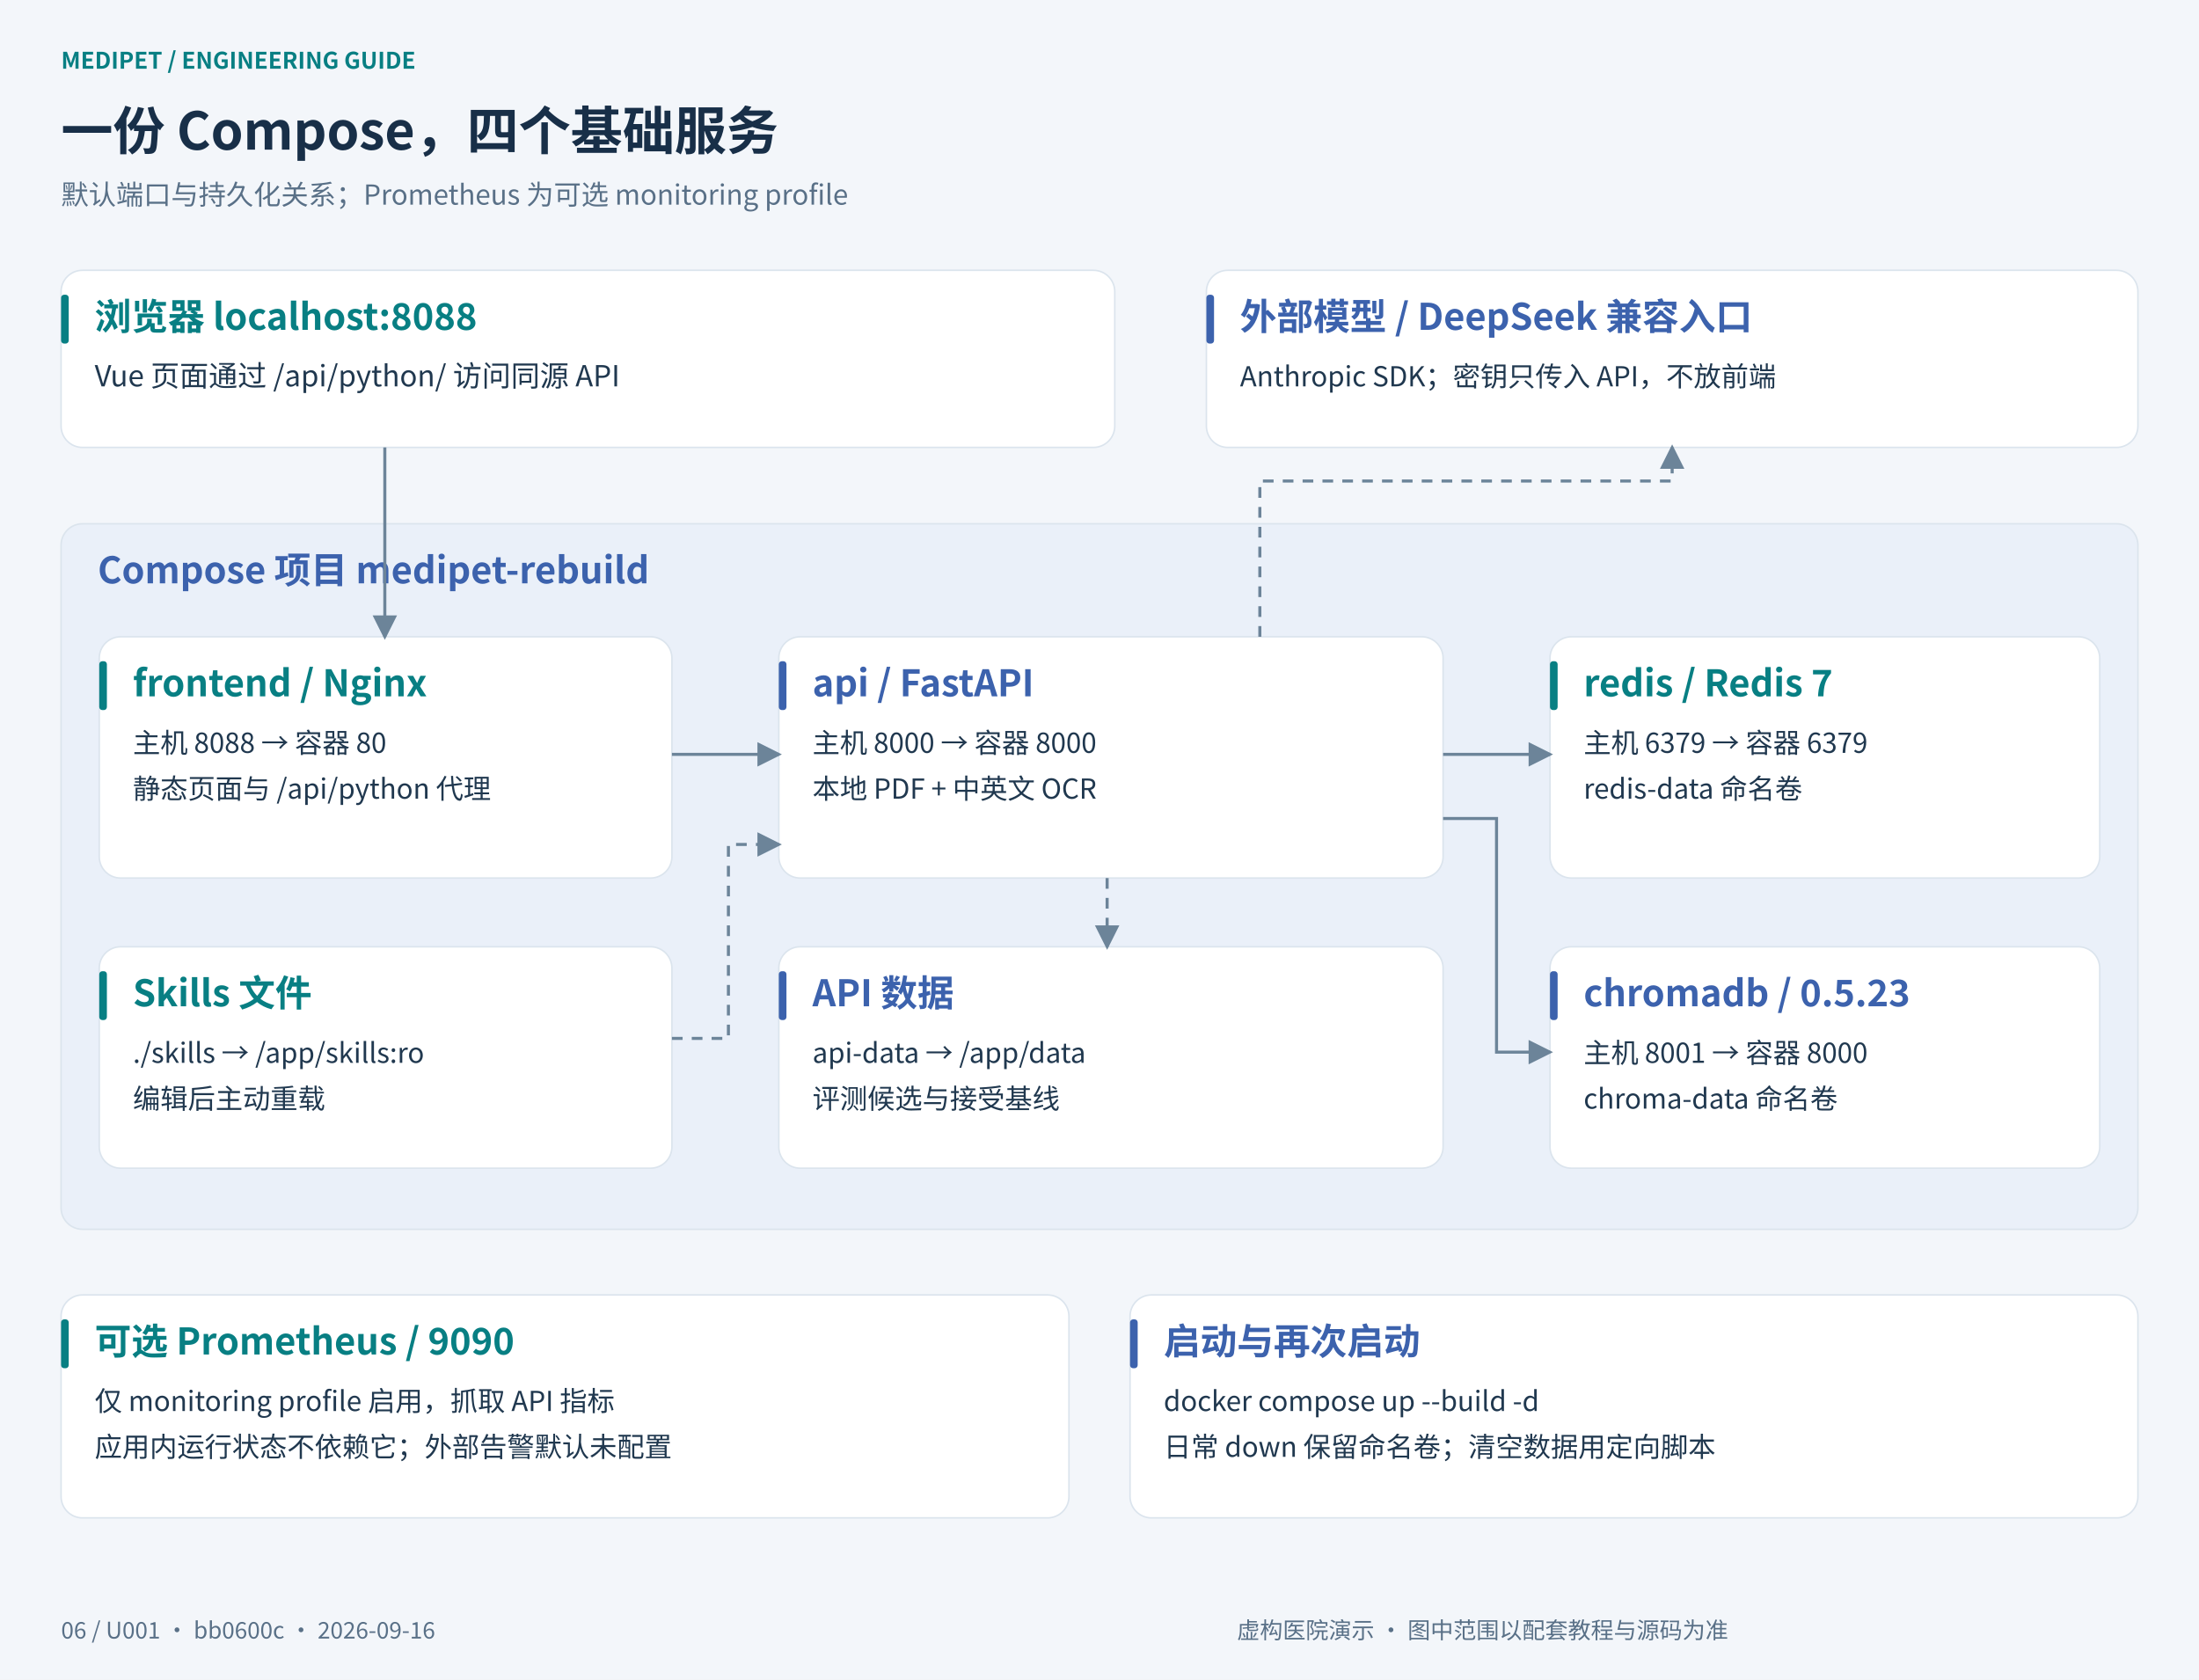
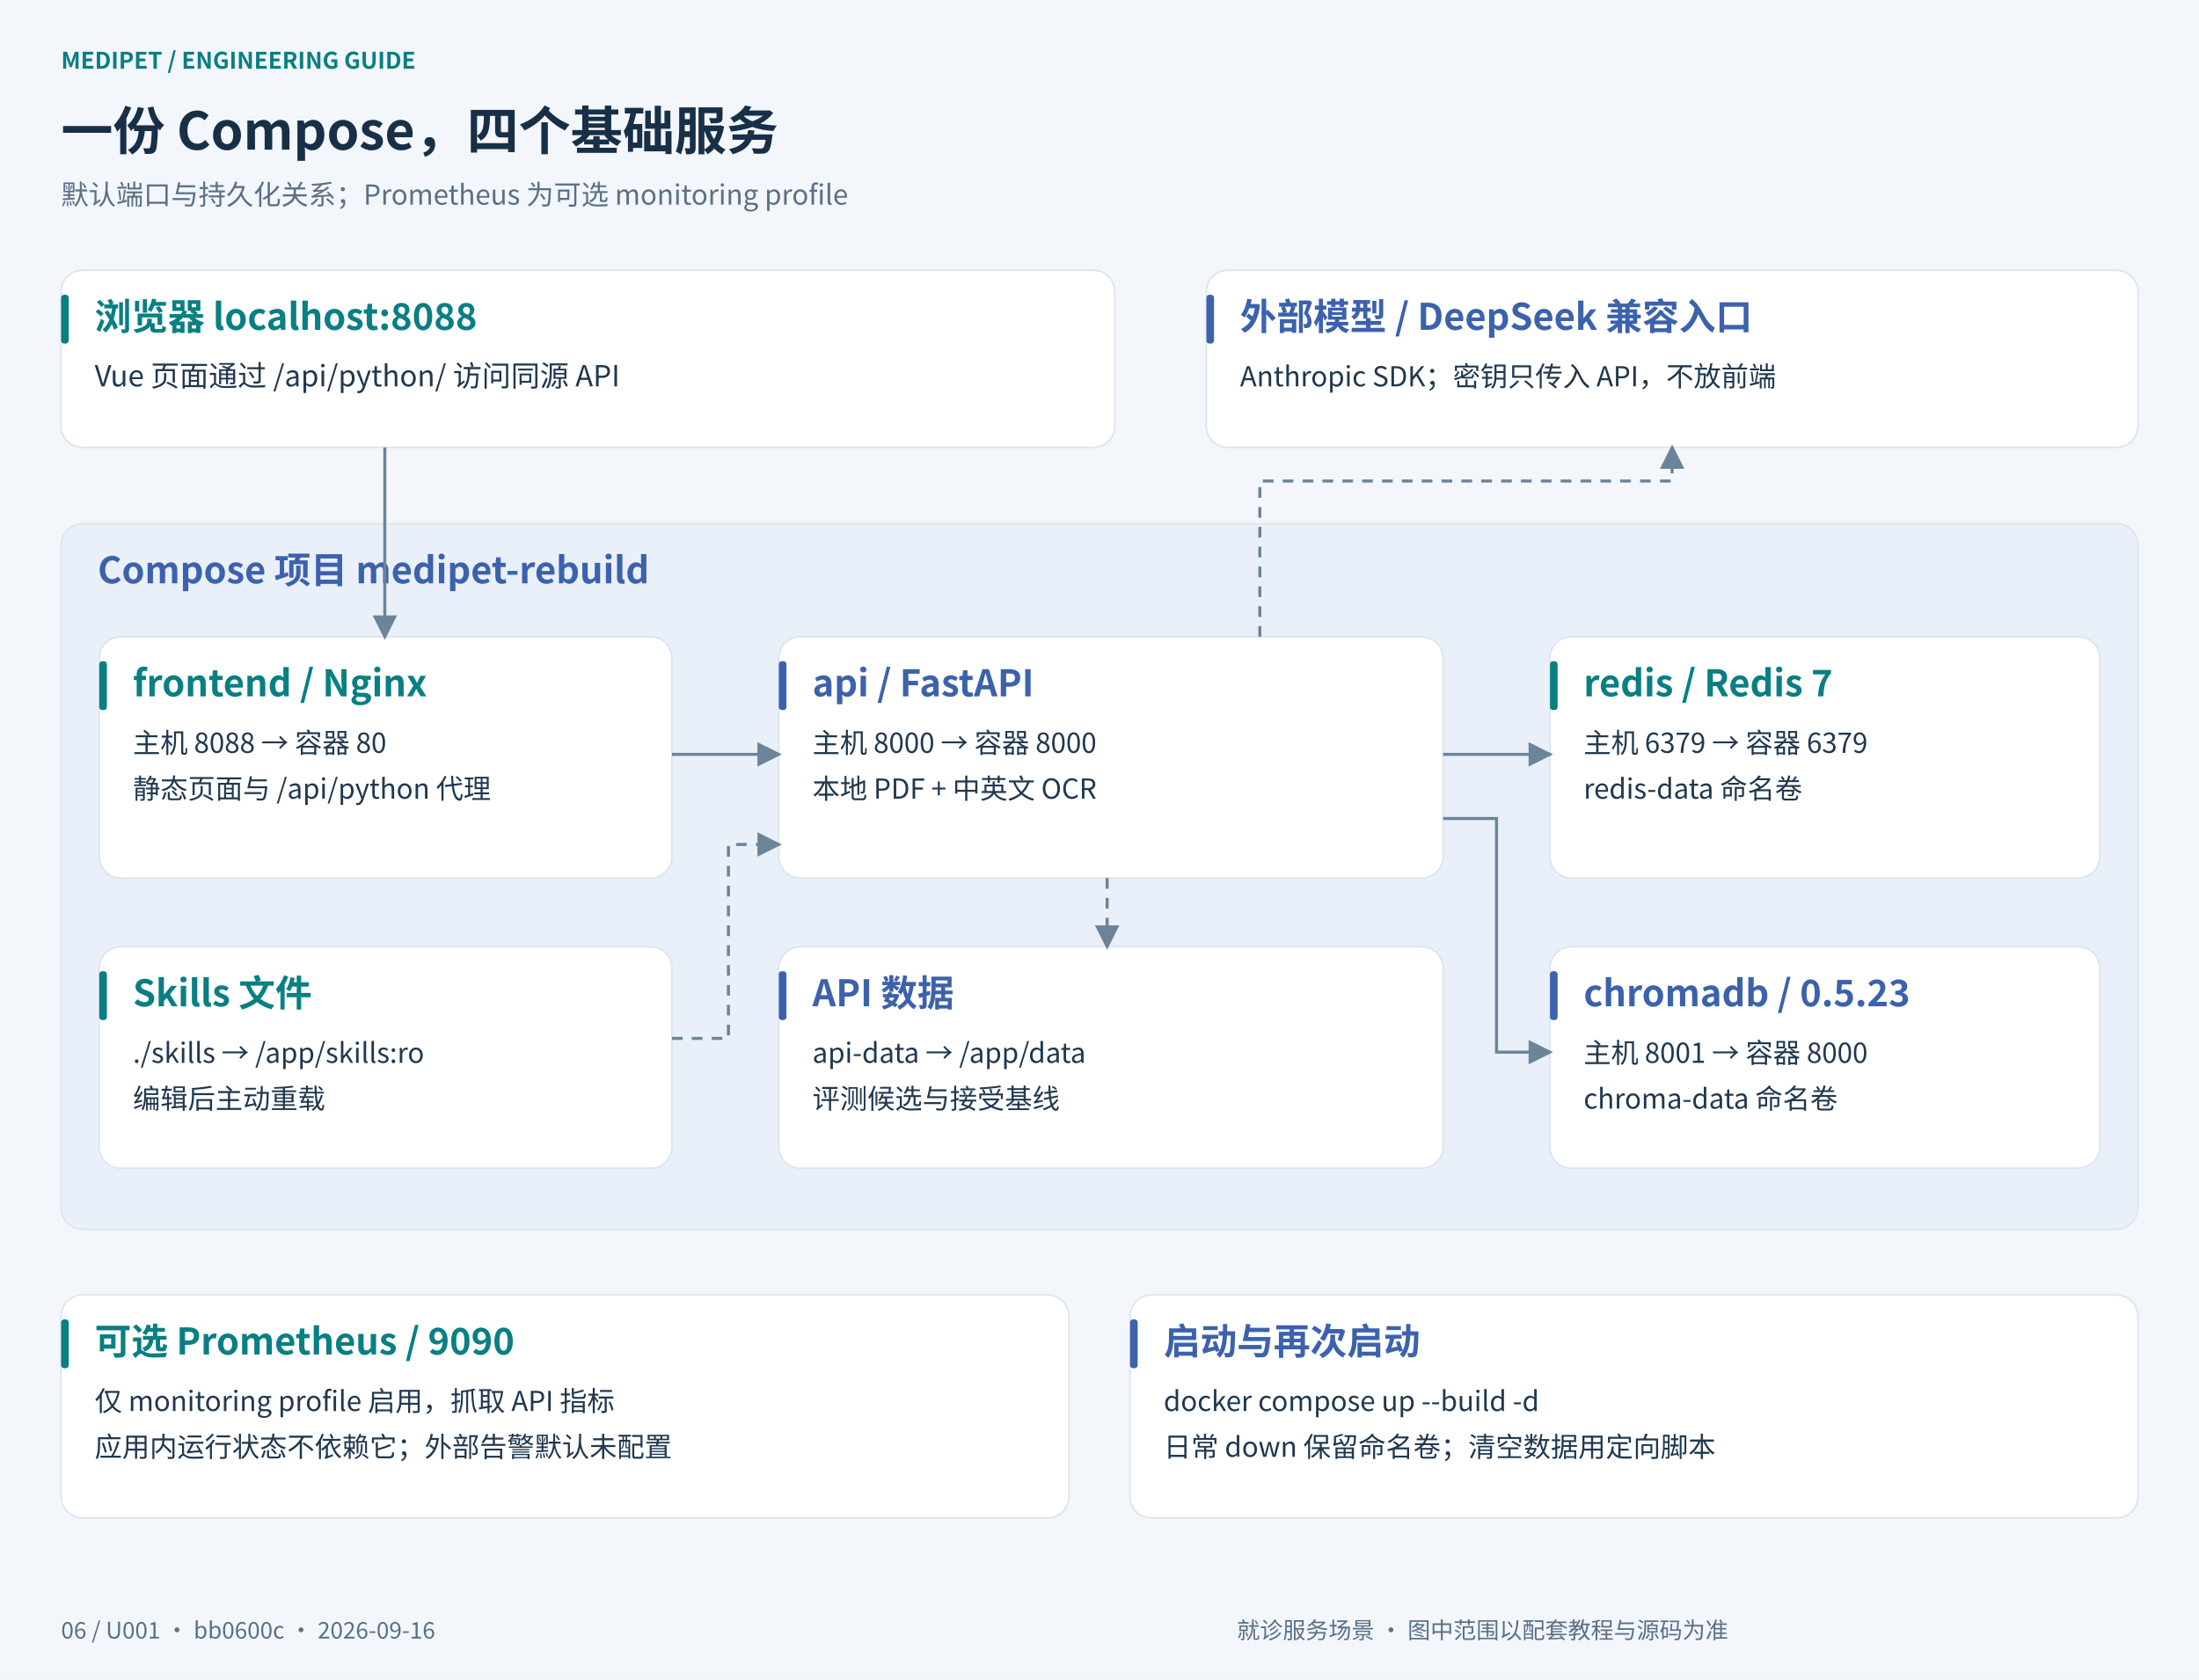
<svg xmlns="http://www.w3.org/2000/svg" width="1440" height="1100" viewBox="0 0 1440 1100" role="img" aria-labelledby="title desc">
  <defs>
    <marker id="arrow" markerWidth="8" markerHeight="8" refX="7" refY="4" orient="auto">
      <path d="M0 0L8 4L0 8Z" fill="#6c8499" />
    </marker>
  </defs>
  <rect width="1440" height="1100" fill="#f3f6fa" />
  <g font-family="Microsoft YaHei, Noto Sans CJK SC, Segoe UI, sans-serif">
    <text id="text-1" x="40" y="45" font-size="15" font-weight="700" fill="#087f83" data-max-width="1200">MEDIPET  /  ENGINEERING GUIDE</text>
    <text id="text-2" x="40" y="98" font-size="34" font-weight="700" fill="#182f48" data-max-width="1300">一份 Compose，四个基础服务</text>
    <text id="text-3" x="40" y="134" font-size="18" font-weight="400" fill="#597087" data-max-width="1360">默认端口与持久化关系；Prometheus 为可选 monitoring profile</text>
    <text id="text-4" x="40" y="1073" font-size="15" font-weight="400" fill="#597087" data-max-width="670">06  /  U001 · bb0600c · 2026-09-16</text>
-     <text id="text-5" x="810" y="1073" font-size="15" font-weight="400" fill="#597087" data-max-width="600">虚构医院演示  ·  图中范围以配套教程与源码为准</text>
+     <text id="text-5" x="810" y="1073" font-size="15" font-weight="400" fill="#597087" data-max-width="600">就诊服务场景  ·  图中范围以配套教程与源码为准</text>
    <rect x="40" y="177" width="690" height="116" rx="14" fill="white" stroke="#dbe4ed" />
    <rect x="40" y="193" width="5" height="32" rx="2" fill="#087f83" />
    <text id="text-6" x="62" y="216" font-size="24" font-weight="700" fill="#087f83" data-max-width="646">浏览器 localhost:8088</text>
    <text id="text-7" x="62" y="253" font-size="19" font-weight="400" fill="#20384f" data-max-width="646">Vue 页面通过 /api/python/ 访问同源 API</text>
    <rect x="790" y="177" width="610" height="116" rx="14" fill="white" stroke="#dbe4ed" />
    <rect x="790" y="193" width="5" height="32" rx="2" fill="#3c62ad" />
    <text id="text-8" x="812" y="216" font-size="24" font-weight="700" fill="#3c62ad" data-max-width="566">外部模型 / DeepSeek 兼容入口</text>
    <text id="text-9" x="812" y="253" font-size="18" font-weight="400" fill="#20384f" data-max-width="566">Anthropic SDK；密钥只传入 API，不放前端</text>
    <rect x="40" y="343" width="1360" height="462" rx="14" fill="#eaf0f9" stroke="#dbe4ed" />
    <text id="text-10" x="64" y="382" font-size="24" font-weight="700" fill="#3c62ad" data-max-width="1200">Compose 项目 medipet-rebuild</text>
    <rect x="65" y="417" width="375" height="158" rx="14" fill="white" stroke="#dbe4ed" />
    <rect x="65" y="433" width="5" height="32" rx="2" fill="#087f83" />
    <text id="text-11" x="87" y="456" font-size="24" font-weight="700" fill="#087f83" data-max-width="331">frontend / Nginx</text>
    <text id="text-12" x="87" y="493" font-size="18" font-weight="400" fill="#20384f" data-max-width="331">主机 8088 → 容器 80</text>
    <text id="text-13" x="87" y="523" font-size="18" font-weight="400" fill="#20384f" data-max-width="331">静态页面与 /api/python 代理</text>
    <rect x="510" y="417" width="435" height="158" rx="14" fill="white" stroke="#dbe4ed" />
    <rect x="510" y="433" width="5" height="32" rx="2" fill="#3c62ad" />
    <text id="text-14" x="532" y="456" font-size="24" font-weight="700" fill="#3c62ad" data-max-width="391">api / FastAPI</text>
    <text id="text-15" x="532" y="493" font-size="18" font-weight="400" fill="#20384f" data-max-width="391">主机 8000 → 容器 8000</text>
    <text id="text-16" x="532" y="523" font-size="18" font-weight="400" fill="#20384f" data-max-width="391">本地 PDF + 中英文 OCR</text>
    <rect x="1015" y="417" width="360" height="158" rx="14" fill="white" stroke="#dbe4ed" />
    <rect x="1015" y="433" width="5" height="32" rx="2" fill="#087f83" />
    <text id="text-17" x="1037" y="456" font-size="24" font-weight="700" fill="#087f83" data-max-width="316">redis / Redis 7</text>
    <text id="text-18" x="1037" y="493" font-size="18" font-weight="400" fill="#20384f" data-max-width="316">主机 6379 → 容器 6379</text>
    <text id="text-19" x="1037" y="523" font-size="18" font-weight="400" fill="#20384f" data-max-width="316">redis-data 命名卷</text>
    <rect x="1015" y="620" width="360" height="145" rx="14" fill="white" stroke="#dbe4ed" />
    <rect x="1015" y="636" width="5" height="32" rx="2" fill="#3c62ad" />
    <text id="text-20" x="1037" y="659" font-size="24" font-weight="700" fill="#3c62ad" data-max-width="316">chromadb / 0.5.23</text>
    <text id="text-21" x="1037" y="696" font-size="18" font-weight="400" fill="#20384f" data-max-width="316">主机 8001 → 容器 8000</text>
    <text id="text-22" x="1037" y="726" font-size="18" font-weight="400" fill="#20384f" data-max-width="316">chroma-data 命名卷</text>
    <rect x="65" y="620" width="375" height="145" rx="14" fill="white" stroke="#dbe4ed" />
    <rect x="65" y="636" width="5" height="32" rx="2" fill="#087f83" />
    <text id="text-23" x="87" y="659" font-size="24" font-weight="700" fill="#087f83" data-max-width="331">Skills 文件</text>
    <text id="text-24" x="87" y="696" font-size="18" font-weight="400" fill="#20384f" data-max-width="331">./skills → /app/skills:ro</text>
    <text id="text-25" x="87" y="726" font-size="18" font-weight="400" fill="#20384f" data-max-width="331">编辑后主动重载</text>
    <rect x="510" y="620" width="435" height="145" rx="14" fill="white" stroke="#dbe4ed" />
    <rect x="510" y="636" width="5" height="32" rx="2" fill="#3c62ad" />
    <text id="text-26" x="532" y="659" font-size="24" font-weight="700" fill="#3c62ad" data-max-width="391">API 数据</text>
    <text id="text-27" x="532" y="696" font-size="18" font-weight="400" fill="#20384f" data-max-width="391">api-data → /app/data</text>
    <text id="text-28" x="532" y="726" font-size="18" font-weight="400" fill="#20384f" data-max-width="391">评测候选与接受基线</text>
    <polyline points="252,293 252,417" fill="none" stroke="#6c8499" stroke-width="2" marker-end="url(#arrow)" />
    <polyline points="440,494 510,494" fill="none" stroke="#6c8499" stroke-width="2" marker-end="url(#arrow)" />
    <polyline points="945,494 1015,494" fill="none" stroke="#6c8499" stroke-width="2" marker-end="url(#arrow)" />
    <polyline points="945,536 980,536 980,689 1015,689" fill="none" stroke="#6c8499" stroke-width="2" marker-end="url(#arrow)" />
    <polyline points="725,575 725,620" fill="none" stroke="#6c8499" stroke-width="2" stroke-dasharray="7 6" marker-end="url(#arrow)" />
    <polyline points="440,680 477,680 477,553 510,553" fill="none" stroke="#6c8499" stroke-width="2" stroke-dasharray="7 6" marker-end="url(#arrow)" />
    <polyline points="825,417 825,315 1095,315 1095,293" fill="none" stroke="#6c8499" stroke-width="2" stroke-dasharray="7 6" marker-end="url(#arrow)" />
    <rect x="40" y="848" width="660" height="146" rx="14" fill="white" stroke="#dbe4ed" />
    <rect x="40" y="864" width="5" height="32" rx="2" fill="#087f83" />
    <text id="text-29" x="62" y="887" font-size="24" font-weight="700" fill="#087f83" data-max-width="616">可选 Prometheus / 9090</text>
    <text id="text-30" x="62" y="924" font-size="18" font-weight="400" fill="#20384f" data-max-width="616">仅 monitoring profile 启用，抓取 API 指标</text>
    <text id="text-31" x="62" y="954" font-size="18" font-weight="400" fill="#20384f" data-max-width="616">应用内运行状态不依赖它；外部告警默认未配置</text>
    <rect x="740" y="848" width="660" height="146" rx="14" fill="white" stroke="#dbe4ed" />
    <rect x="740" y="864" width="5" height="32" rx="2" fill="#3c62ad" />
    <text id="text-32" x="762" y="887" font-size="24" font-weight="700" fill="#3c62ad" data-max-width="616">启动与再次启动</text>
    <text id="text-33" x="762" y="924" font-size="18" font-weight="400" fill="#20384f" data-max-width="616">docker compose up --build -d</text>
    <text id="text-34" x="762" y="954" font-size="18" font-weight="400" fill="#20384f" data-max-width="616">日常 down 保留命名卷；清空数据用定向脚本</text>
  </g>
</svg>
